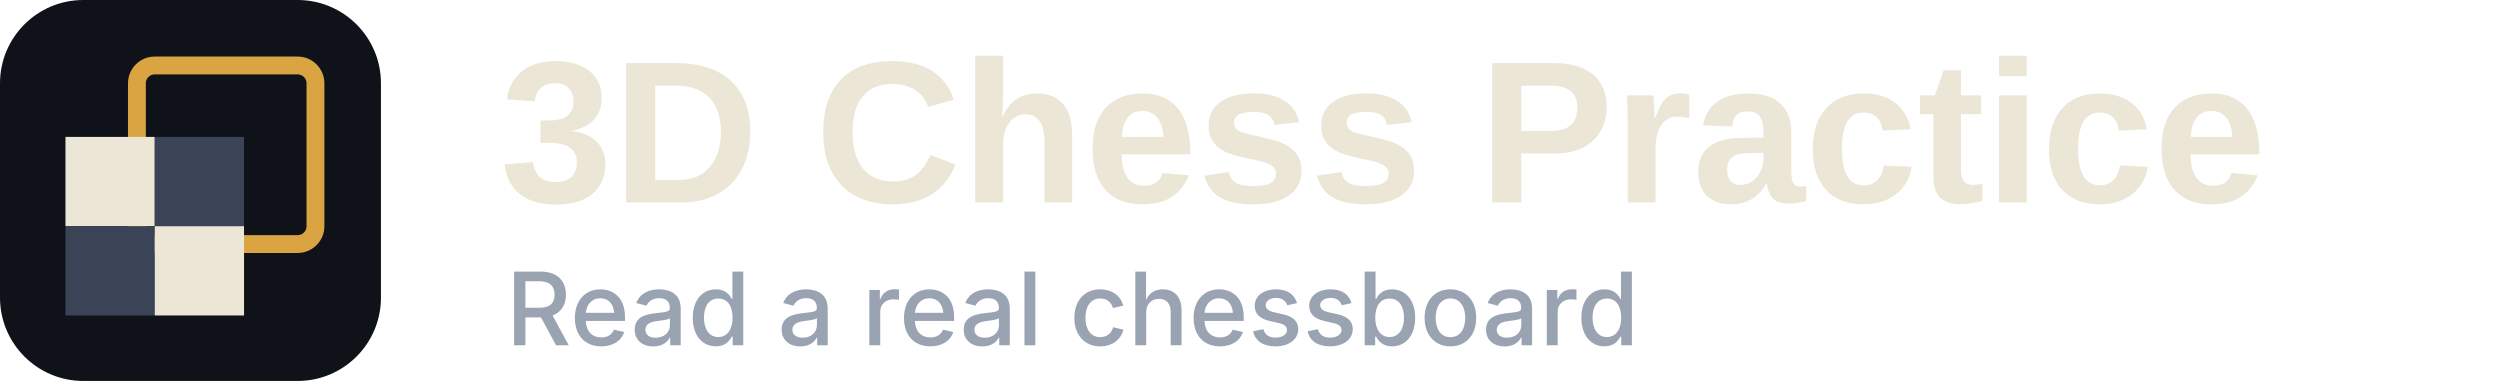
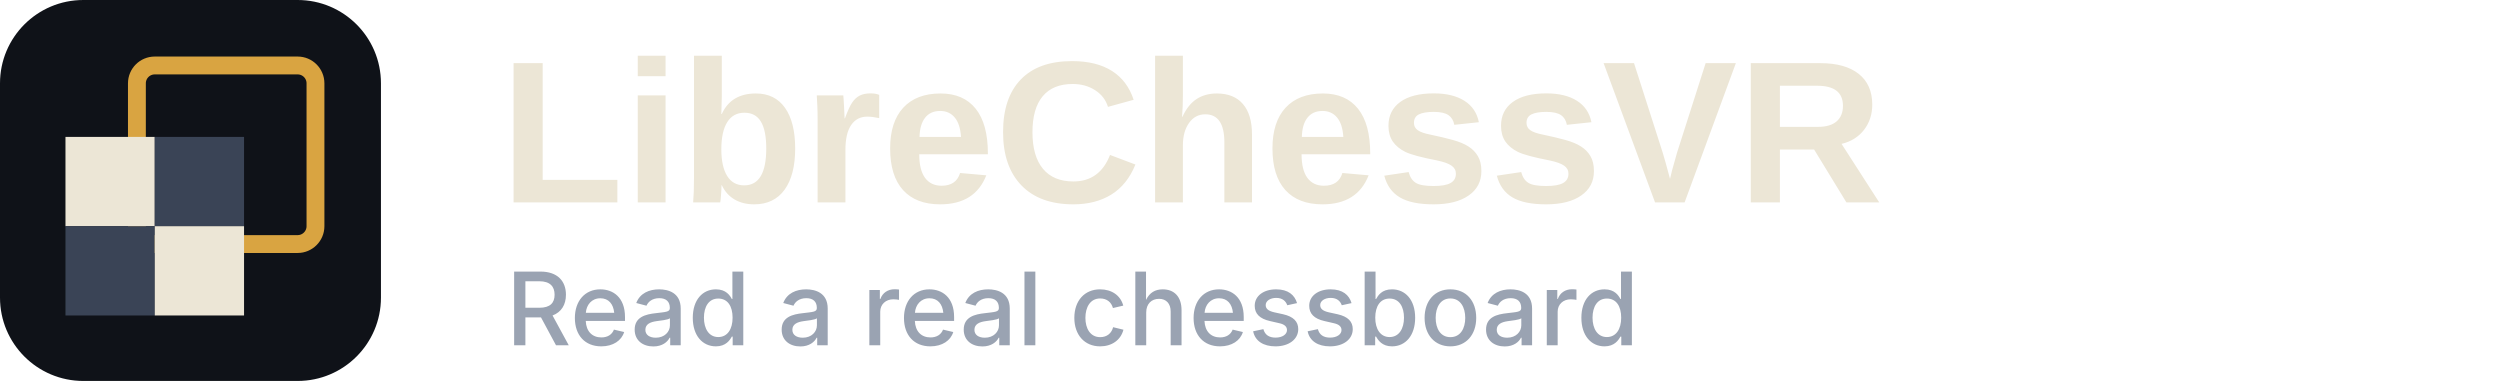
- <svg xmlns="http://www.w3.org/2000/svg" viewBox="0 0 420 64" role="img" aria-label="3D Chess Practice — read a real chessboard">
+ <svg xmlns="http://www.w3.org/2000/svg" viewBox="0 0 420 64" role="img" aria-label="LibreChessVR — read a real chessboard">
  <style>
    .w { font: 700 34px 'Space Grotesk', 'Helvetica Neue', Arial, sans-serif; fill: #ECE6D6 }
    .t { font: 500 17px 'Inter', 'Helvetica Neue', Arial, sans-serif; fill: #9AA3B2 }
  </style>
  <rect width="64" height="64" rx="14" fill="#0F1218" />
  <rect x="23" y="11" width="30" height="30" rx="3" fill="none" stroke="#D9A441" stroke-width="3" />
  <g transform="translate(11 23)">
    <rect width="15" height="15" fill="#ECE6D6" />
    <rect x="15" width="15" height="15" fill="#3A4456" />
    <rect y="15" width="15" height="15" fill="#3A4456" />
    <rect x="15" y="15" width="15" height="15" fill="#ECE6D6" />
  </g>
-   <text class="w" x="84" y="34">3D Chess Practice</text>
+   <text class="w" x="84" y="34">LibreChessVR</text>
  <text class="t" x="85" y="58">Read a real chessboard</text>
</svg>
